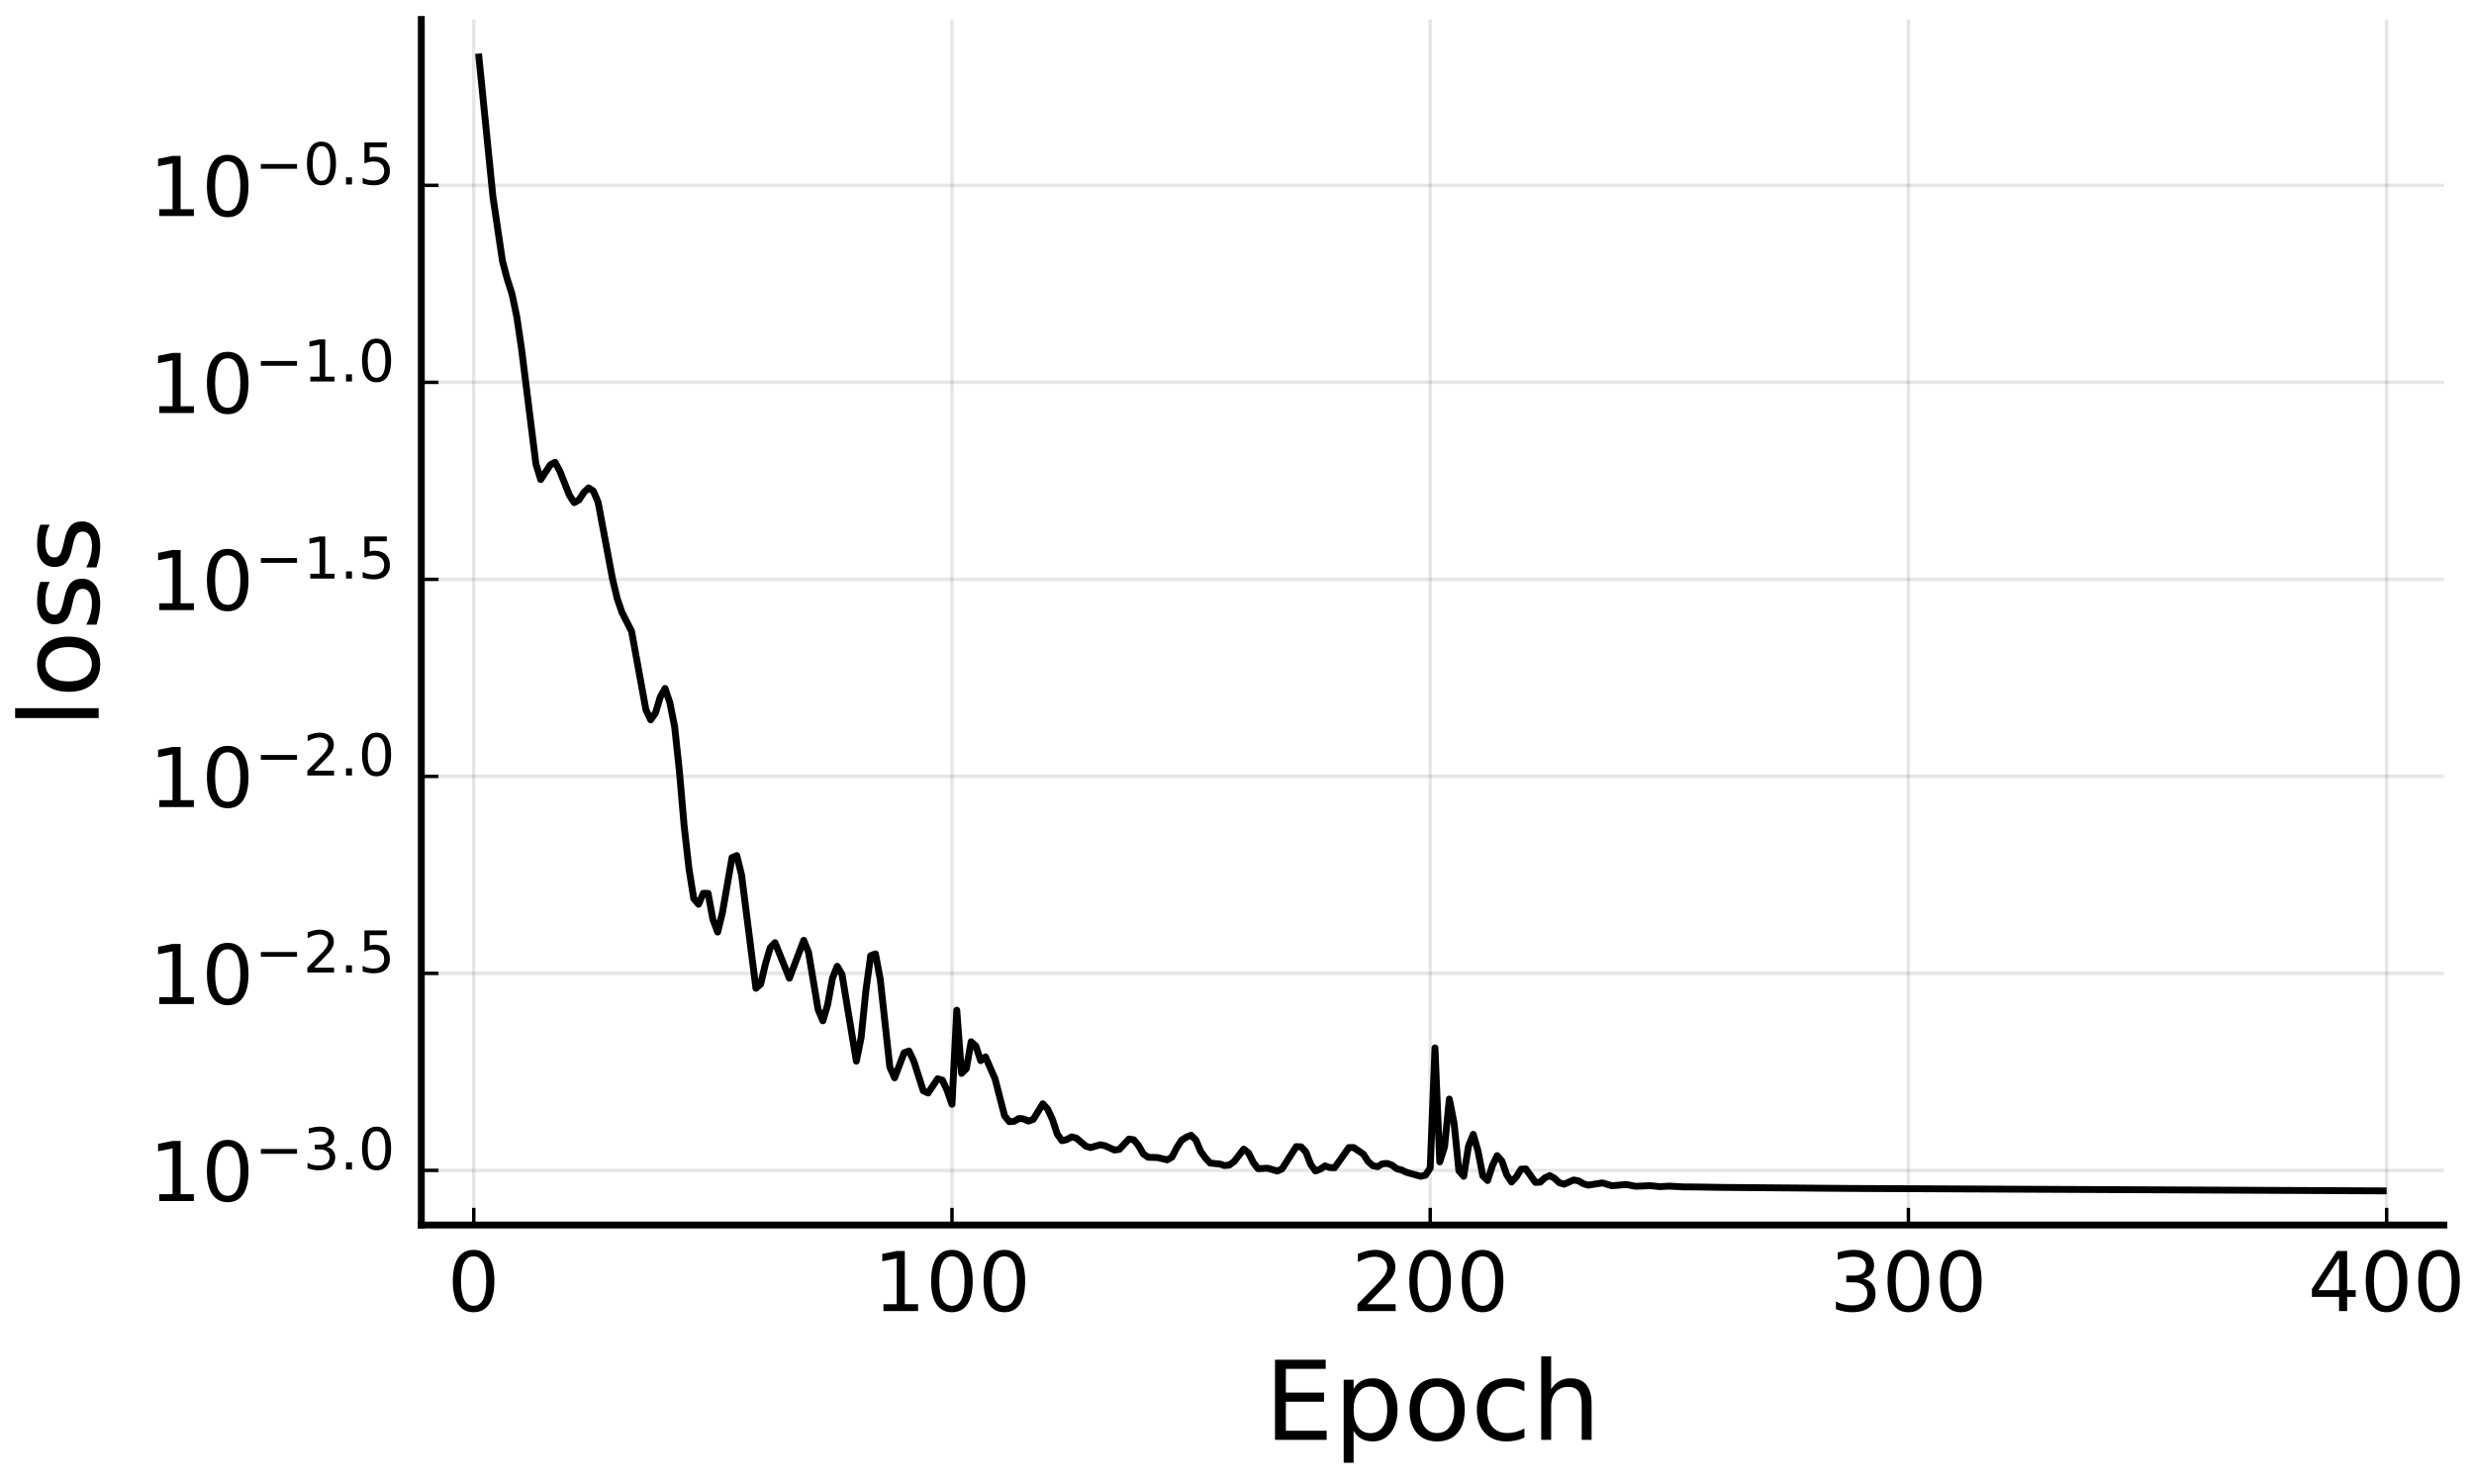
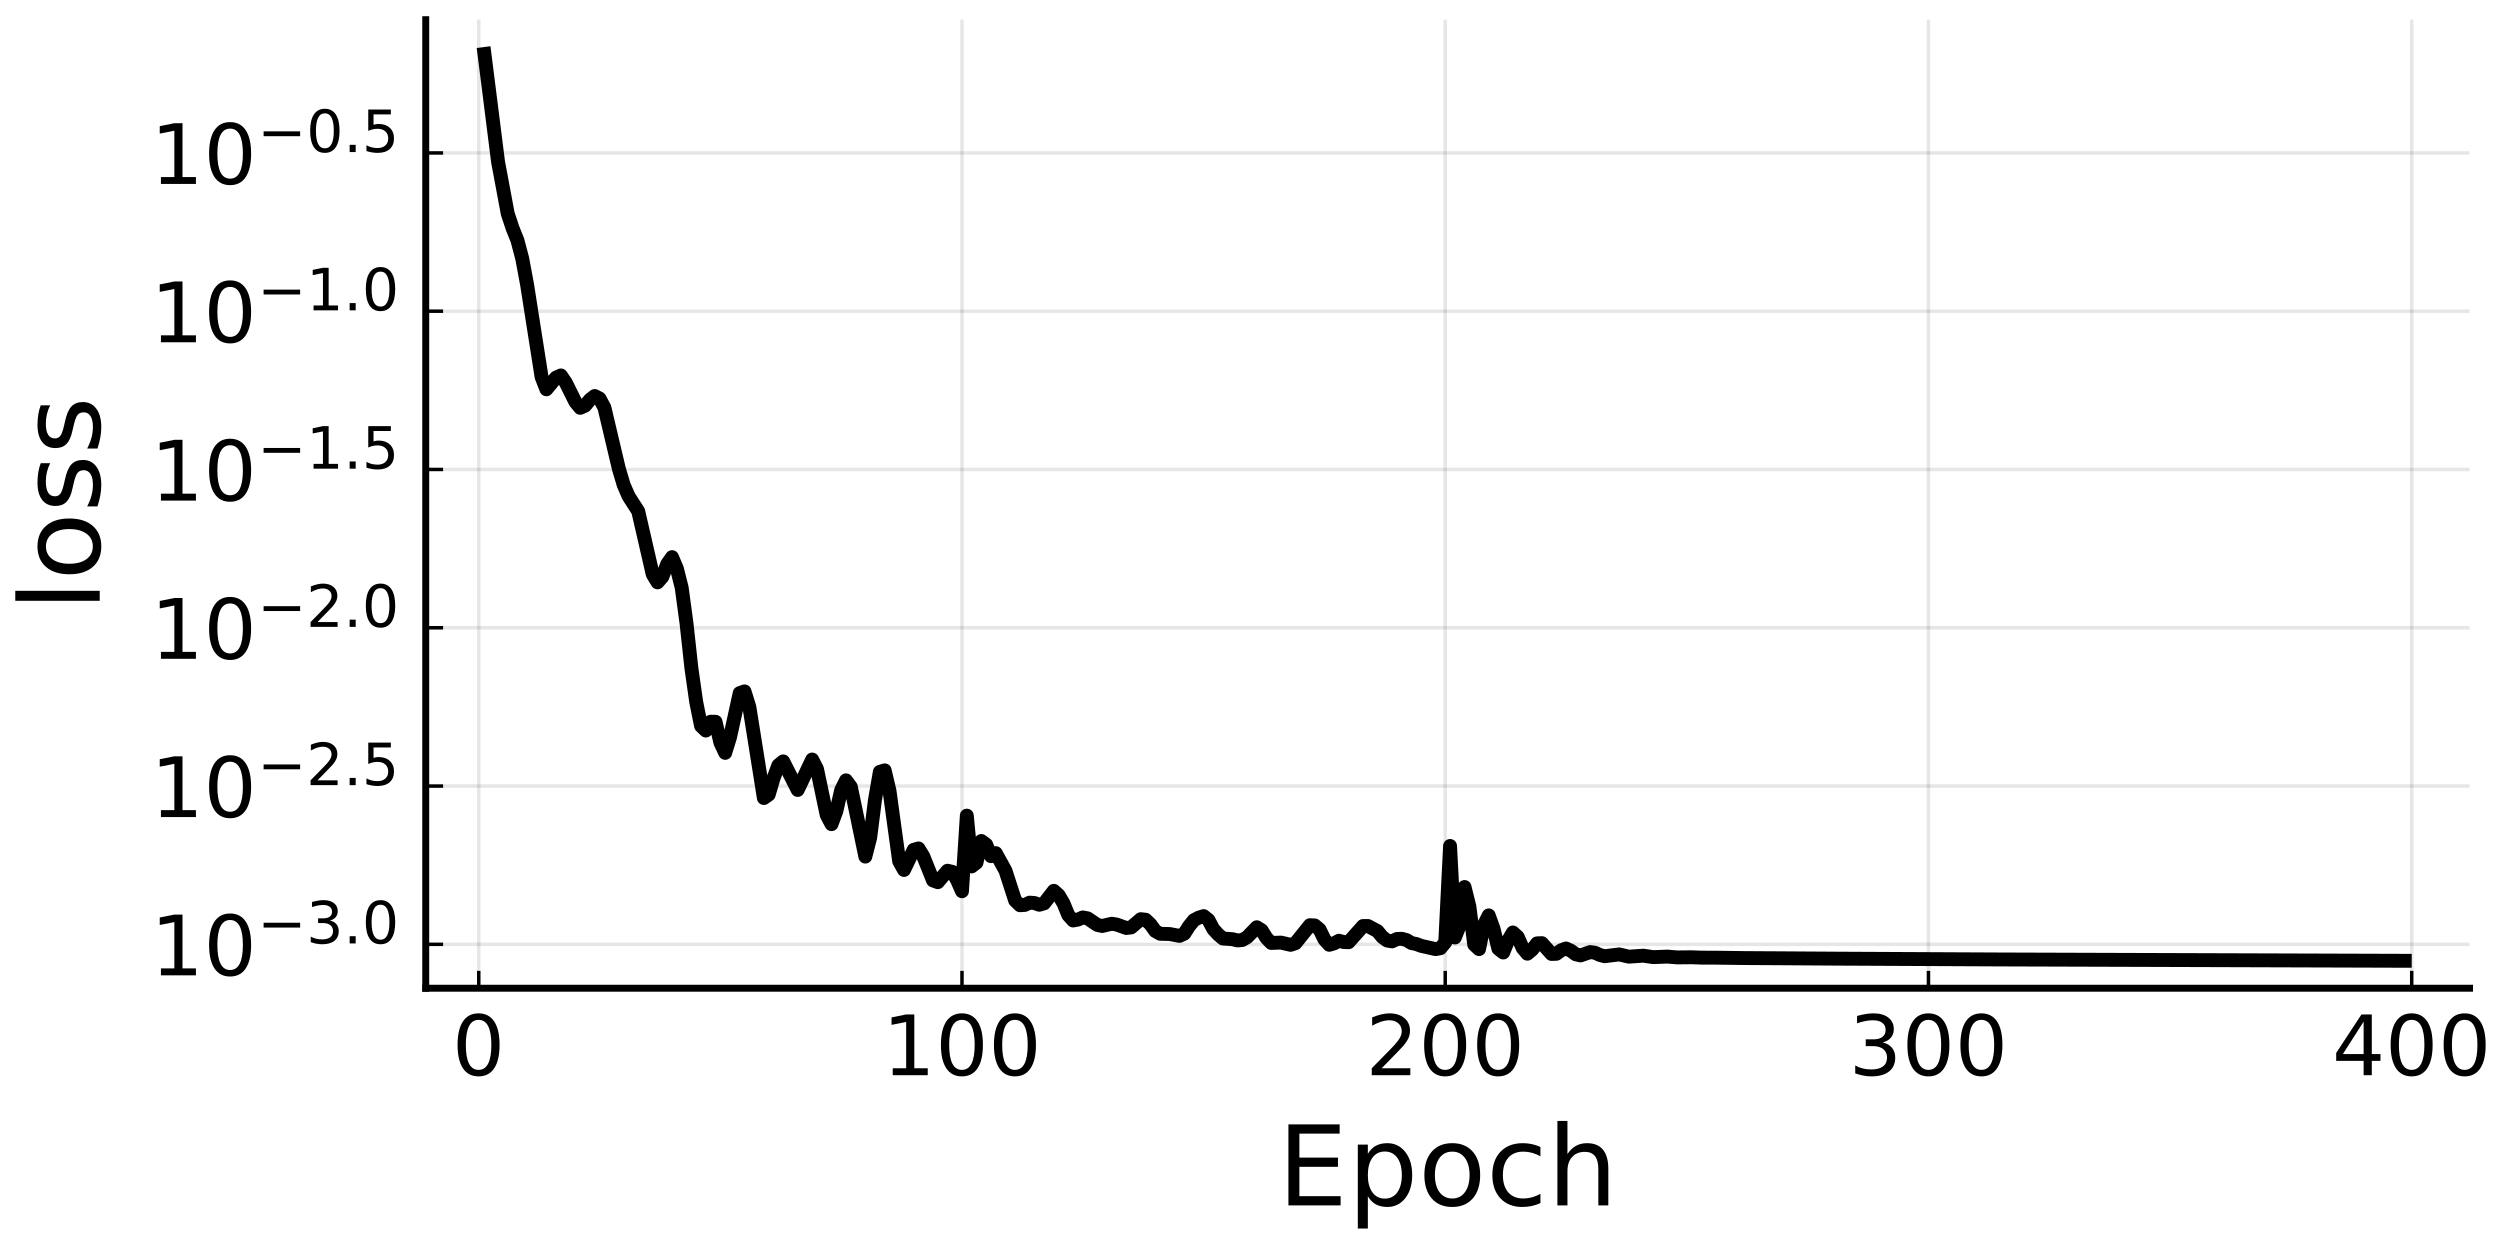
- <svg xmlns="http://www.w3.org/2000/svg" xmlns:xlink="http://www.w3.org/1999/xlink" height="216pt" version="1.1" viewBox="0 0 360 216" width="360pt">
+ <svg xmlns="http://www.w3.org/2000/svg" xmlns:xlink="http://www.w3.org/1999/xlink" height="180pt" version="1.1" viewBox="0 0 360 180" width="360pt">
  <defs>
    <style type="text/css">*{stroke-linecap:butt;stroke-linejoin:round;}</style>
  </defs>
  <g id="figure_1">
    <g id="patch_1">
-       <path d="M 0 216  L 360 216  L 360 0  L 0 0  z " style="fill:#ffffff;" />
+       <path d="M 0 180  L 360 180  L 360 0  L 0 0  z " style="fill:#ffffff;" />
    </g>
    <g id="axes_1">
      <g id="patch_2">
-         <path d="M 61.306 178.305  L 355.615 178.305  L 355.615 2.835  L 61.306 2.835  z " style="fill:#ffffff;" />
+         <path d="M 61.306 142.305  L 355.615 142.305  L 355.615 2.835  L 61.306 2.835  z " style="fill:#ffffff;" />
      </g>
      <g id="matplotlib.axis_1">
        <g id="xtick_1">
          <g id="line2d_1">
-             <path clip-path="url(#p124ca6c776)" d="M 68.94 178.305  L 68.94 2.835  " style="fill:none;stroke:#000000;stroke-linecap:square;stroke-opacity:0.1;stroke-width:0.5;" />
+             <path clip-path="url(#pbdd02f224d)" d="M 68.94 142.305  L 68.94 2.835  " style="fill:none;stroke:#000000;stroke-linecap:square;stroke-opacity:0.1;stroke-width:0.5;" />
          </g>
          <g id="line2d_2">
            <defs>
-               <path d="M 0 0  L 0 -2.5  " id="m32848c033d" style="stroke:#000000;stroke-width:0.5;" />
-             </defs>
-             <g>
-               <use style="stroke:#000000;stroke-width:0.5;" x="68.94" xlink:href="#m32848c033d" y="178.305" />
+               <path d="M 0 0  L 0 -2.5  " id="m0e4510adb6" style="stroke:#000000;stroke-width:0.5;" />
+             </defs>
+             <g>
+               <use style="stroke:#000000;stroke-width:0.5;" x="68.94" xlink:href="#m0e4510adb6" y="142.305" />
            </g>
          </g>
          <g id="text_1">
-             <g transform="translate(65.0995 190.9235)scale(0.12 -0.12)">
+             <g transform="translate(65.0995 154.9235)scale(0.12 -0.12)">
              <defs>
                <path d="M 31.781 66.406  Q 24.172 66.406 20.328 58.906  Q 16.5 51.422 16.5 36.375  Q 16.5 21.391 20.328 13.891  Q 24.172 6.391 31.781 6.391  Q 39.453 6.391 43.281 13.891  Q 47.125 21.391 47.125 36.375  Q 47.125 51.422 43.281 58.906  Q 39.453 66.406 31.781 66.406  z M 31.781 74.219  Q 44.047 74.219 50.516 64.516  Q 56.984 54.828 56.984 36.375  Q 56.984 17.969 50.516 8.266  Q 44.047 -1.422 31.781 -1.422  Q 19.531 -1.422 13.062 8.266  Q 6.594 17.969 6.594 36.375  Q 6.594 54.828 13.062 64.516  Q 19.531 74.219 31.781 74.219  z " id="DejaVuSans-48" />
              </defs>
              <use transform="translate(0 0.78125)" xlink:href="#DejaVuSans-48" />
            </g>
          </g>
        </g>
        <g id="xtick_2">
          <g id="line2d_3">
-             <path clip-path="url(#p124ca6c776)" d="M 138.526 178.305  L 138.526 2.835  " style="fill:none;stroke:#000000;stroke-linecap:square;stroke-opacity:0.1;stroke-width:0.5;" />
+             <path clip-path="url(#pbdd02f224d)" d="M 138.526 142.305  L 138.526 2.835  " style="fill:none;stroke:#000000;stroke-linecap:square;stroke-opacity:0.1;stroke-width:0.5;" />
          </g>
          <g id="line2d_4">
            <g>
-               <use style="stroke:#000000;stroke-width:0.5;" x="138.526" xlink:href="#m32848c033d" y="178.305" />
+               <use style="stroke:#000000;stroke-width:0.5;" x="138.526" xlink:href="#m0e4510adb6" y="142.305" />
            </g>
          </g>
          <g id="text_2">
-             <g transform="translate(127.0661 190.9235)scale(0.12 -0.12)">
+             <g transform="translate(127.0661 154.9235)scale(0.12 -0.12)">
              <defs>
                <path d="M 12.406 8.297  L 28.516 8.297  L 28.516 63.922  L 10.984 60.406  L 10.984 69.391  L 28.422 72.906  L 38.281 72.906  L 38.281 8.297  L 54.391 8.297  L 54.391 0  L 12.406 0  z " id="DejaVuSans-49" />
              </defs>
              <use transform="translate(0 0.78125)" xlink:href="#DejaVuSans-49" />
              <use transform="translate(63.62305 0.78125)" xlink:href="#DejaVuSans-48" />
              <use transform="translate(127.2461 0.78125)" xlink:href="#DejaVuSans-48" />
            </g>
          </g>
        </g>
        <g id="xtick_3">
          <g id="line2d_5">
-             <path clip-path="url(#p124ca6c776)" d="M 208.113 178.305  L 208.113 2.835  " style="fill:none;stroke:#000000;stroke-linecap:square;stroke-opacity:0.1;stroke-width:0.5;" />
+             <path clip-path="url(#pbdd02f224d)" d="M 208.113 142.305  L 208.113 2.835  " style="fill:none;stroke:#000000;stroke-linecap:square;stroke-opacity:0.1;stroke-width:0.5;" />
          </g>
          <g id="line2d_6">
            <g>
-               <use style="stroke:#000000;stroke-width:0.5;" x="208.113" xlink:href="#m32848c033d" y="178.305" />
+               <use style="stroke:#000000;stroke-width:0.5;" x="208.113" xlink:href="#m0e4510adb6" y="142.305" />
            </g>
          </g>
          <g id="text_3">
-             <g transform="translate(196.6526 190.9235)scale(0.12 -0.12)">
+             <g transform="translate(196.6526 154.9235)scale(0.12 -0.12)">
              <defs>
                <path d="M 19.188 8.297  L 53.609 8.297  L 53.609 0  L 7.328 0  L 7.328 8.297  Q 12.938 14.109 22.625 23.891  Q 32.328 33.688 34.812 36.531  Q 39.547 41.844 41.422 45.531  Q 43.312 49.219 43.312 52.781  Q 43.312 58.594 39.234 62.25  Q 35.156 65.922 28.609 65.922  Q 23.969 65.922 18.812 64.312  Q 13.672 62.703 7.812 59.422  L 7.812 69.391  Q 13.766 71.781 18.938 73  Q 24.125 74.219 28.422 74.219  Q 39.75 74.219 46.484 68.547  Q 53.219 62.891 53.219 53.422  Q 53.219 48.922 51.531 44.891  Q 49.859 40.875 45.406 35.406  Q 44.188 33.984 37.641 27.219  Q 31.109 20.453 19.188 8.297  z " id="DejaVuSans-50" />
              </defs>
              <use transform="translate(0 0.78125)" xlink:href="#DejaVuSans-50" />
              <use transform="translate(63.62305 0.78125)" xlink:href="#DejaVuSans-48" />
              <use transform="translate(127.2461 0.78125)" xlink:href="#DejaVuSans-48" />
            </g>
          </g>
        </g>
        <g id="xtick_4">
          <g id="line2d_7">
-             <path clip-path="url(#p124ca6c776)" d="M 277.699 178.305  L 277.699 2.835  " style="fill:none;stroke:#000000;stroke-linecap:square;stroke-opacity:0.1;stroke-width:0.5;" />
+             <path clip-path="url(#pbdd02f224d)" d="M 277.699 142.305  L 277.699 2.835  " style="fill:none;stroke:#000000;stroke-linecap:square;stroke-opacity:0.1;stroke-width:0.5;" />
          </g>
          <g id="line2d_8">
            <g>
-               <use style="stroke:#000000;stroke-width:0.5;" x="277.699" xlink:href="#m32848c033d" y="178.305" />
+               <use style="stroke:#000000;stroke-width:0.5;" x="277.699" xlink:href="#m0e4510adb6" y="142.305" />
            </g>
          </g>
          <g id="text_4">
-             <g transform="translate(266.2392 190.9235)scale(0.12 -0.12)">
+             <g transform="translate(266.2392 154.9235)scale(0.12 -0.12)">
              <defs>
                <path d="M 40.578 39.312  Q 47.656 37.797 51.625 33  Q 55.609 28.219 55.609 21.188  Q 55.609 10.406 48.188 4.484  Q 40.766 -1.422 27.094 -1.422  Q 22.516 -1.422 17.656 -0.516  Q 12.797 0.391 7.625 2.203  L 7.625 11.719  Q 11.719 9.328 16.594 8.109  Q 21.484 6.891 26.812 6.891  Q 36.078 6.891 40.938 10.547  Q 45.797 14.203 45.797 21.188  Q 45.797 27.641 41.281 31.266  Q 36.766 34.906 28.719 34.906  L 20.219 34.906  L 20.219 43.016  L 29.109 43.016  Q 36.375 43.016 40.234 45.922  Q 44.094 48.828 44.094 54.297  Q 44.094 59.906 40.109 62.906  Q 36.141 65.922 28.719 65.922  Q 24.656 65.922 20.016 65.031  Q 15.375 64.156 9.812 62.312  L 9.812 71.094  Q 15.438 72.656 20.344 73.438  Q 25.25 74.219 29.594 74.219  Q 40.828 74.219 47.359 69.109  Q 53.906 64.016 53.906 55.328  Q 53.906 49.266 50.438 45.094  Q 46.969 40.922 40.578 39.312  z " id="DejaVuSans-51" />
              </defs>
              <use transform="translate(0 0.78125)" xlink:href="#DejaVuSans-51" />
              <use transform="translate(63.62305 0.78125)" xlink:href="#DejaVuSans-48" />
              <use transform="translate(127.2461 0.78125)" xlink:href="#DejaVuSans-48" />
            </g>
          </g>
        </g>
        <g id="xtick_5">
          <g id="line2d_9">
-             <path clip-path="url(#p124ca6c776)" d="M 347.286 178.305  L 347.286 2.835  " style="fill:none;stroke:#000000;stroke-linecap:square;stroke-opacity:0.1;stroke-width:0.5;" />
+             <path clip-path="url(#pbdd02f224d)" d="M 347.286 142.305  L 347.286 2.835  " style="fill:none;stroke:#000000;stroke-linecap:square;stroke-opacity:0.1;stroke-width:0.5;" />
          </g>
          <g id="line2d_10">
            <g>
-               <use style="stroke:#000000;stroke-width:0.5;" x="347.286" xlink:href="#m32848c033d" y="178.305" />
+               <use style="stroke:#000000;stroke-width:0.5;" x="347.286" xlink:href="#m0e4510adb6" y="142.305" />
            </g>
          </g>
          <g id="text_5">
-             <g transform="translate(335.8257 190.9235)scale(0.12 -0.12)">
+             <g transform="translate(335.8257 154.9235)scale(0.12 -0.12)">
              <defs>
                <path d="M 37.797 64.312  L 12.891 25.391  L 37.797 25.391  z M 35.203 72.906  L 47.609 72.906  L 47.609 25.391  L 58.016 25.391  L 58.016 17.188  L 47.609 17.188  L 47.609 0  L 37.797 0  L 37.797 17.188  L 4.891 17.188  L 4.891 26.703  z " id="DejaVuSans-52" />
              </defs>
              <use transform="translate(0 0.78125)" xlink:href="#DejaVuSans-52" />
              <use transform="translate(63.62305 0.78125)" xlink:href="#DejaVuSans-48" />
              <use transform="translate(127.2461 0.78125)" xlink:href="#DejaVuSans-48" />
            </g>
          </g>
        </g>
        <g id="text_6">
-           <g transform="translate(183.963 209.5766)scale(0.16 -0.16)">
+           <g transform="translate(183.963 173.5766)scale(0.16 -0.16)">
            <defs>
              <path d="M 9.812 72.906  L 55.906 72.906  L 55.906 64.594  L 19.672 64.594  L 19.672 43.016  L 54.391 43.016  L 54.391 34.719  L 19.672 34.719  L 19.672 8.297  L 56.781 8.297  L 56.781 0  L 9.812 0  z " id="DejaVuSans-69" />
              <path d="M 18.109 8.203  L 18.109 -20.797  L 9.078 -20.797  L 9.078 54.688  L 18.109 54.688  L 18.109 46.391  Q 20.953 51.266 25.266 53.625  Q 29.594 56 35.594 56  Q 45.562 56 51.781 48.094  Q 58.016 40.188 58.016 27.297  Q 58.016 14.406 51.781 6.484  Q 45.562 -1.422 35.594 -1.422  Q 29.594 -1.422 25.266 0.953  Q 20.953 3.328 18.109 8.203  z M 48.688 27.297  Q 48.688 37.203 44.609 42.844  Q 40.531 48.484 33.406 48.484  Q 26.266 48.484 22.188 42.844  Q 18.109 37.203 18.109 27.297  Q 18.109 17.391 22.188 11.75  Q 26.266 6.109 33.406 6.109  Q 40.531 6.109 44.609 11.75  Q 48.688 17.391 48.688 27.297  z " id="DejaVuSans-112" />
              <path d="M 30.609 48.391  Q 23.391 48.391 19.188 42.75  Q 14.984 37.109 14.984 27.297  Q 14.984 17.484 19.156 11.844  Q 23.344 6.203 30.609 6.203  Q 37.797 6.203 41.984 11.859  Q 46.188 17.531 46.188 27.297  Q 46.188 37.016 41.984 42.703  Q 37.797 48.391 30.609 48.391  z M 30.609 56  Q 42.328 56 49.016 48.375  Q 55.719 40.766 55.719 27.297  Q 55.719 13.875 49.016 6.219  Q 42.328 -1.422 30.609 -1.422  Q 18.844 -1.422 12.172 6.219  Q 5.516 13.875 5.516 27.297  Q 5.516 40.766 12.172 48.375  Q 18.844 56 30.609 56  z " id="DejaVuSans-111" />
              <path d="M 48.781 52.594  L 48.781 44.188  Q 44.969 46.297 41.141 47.344  Q 37.312 48.391 33.406 48.391  Q 24.656 48.391 19.812 42.844  Q 14.984 37.312 14.984 27.297  Q 14.984 17.281 19.812 11.734  Q 24.656 6.203 33.406 6.203  Q 37.312 6.203 41.141 7.25  Q 44.969 8.297 48.781 10.406  L 48.781 2.094  Q 45.016 0.344 40.984 -0.531  Q 36.969 -1.422 32.422 -1.422  Q 20.062 -1.422 12.781 6.344  Q 5.516 14.109 5.516 27.297  Q 5.516 40.672 12.859 48.328  Q 20.219 56 33.016 56  Q 37.156 56 41.109 55.141  Q 45.062 54.297 48.781 52.594  z " id="DejaVuSans-99" />
              <path d="M 54.891 33.016  L 54.891 0  L 45.906 0  L 45.906 32.719  Q 45.906 40.484 42.875 44.328  Q 39.844 48.188 33.797 48.188  Q 26.516 48.188 22.312 43.547  Q 18.109 38.922 18.109 30.906  L 18.109 0  L 9.078 0  L 9.078 75.984  L 18.109 75.984  L 18.109 46.188  Q 21.344 51.125 25.703 53.562  Q 30.078 56 35.797 56  Q 45.219 56 50.047 50.172  Q 54.891 44.344 54.891 33.016  z " id="DejaVuSans-104" />
            </defs>
            <use xlink:href="#DejaVuSans-69" />
            <use x="63.184" xlink:href="#DejaVuSans-112" />
            <use x="126.66" xlink:href="#DejaVuSans-111" />
            <use x="187.842" xlink:href="#DejaVuSans-99" />
            <use x="242.822" xlink:href="#DejaVuSans-104" />
          </g>
        </g>
      </g>
      <g id="matplotlib.axis_2">
        <g id="ytick_1">
          <g id="line2d_11">
-             <path clip-path="url(#p124ca6c776)" d="M 61.306 170.349  L 355.615 170.349  " style="fill:none;stroke:#000000;stroke-linecap:square;stroke-opacity:0.1;stroke-width:0.5;" />
+             <path clip-path="url(#pbdd02f224d)" d="M 61.306 135.981  L 355.615 135.981  " style="fill:none;stroke:#000000;stroke-linecap:square;stroke-opacity:0.1;stroke-width:0.5;" />
          </g>
          <g id="line2d_12">
            <defs>
-               <path d="M 0 0  L 2.5 0  " id="m7ab0bb3e0f" style="stroke:#000000;stroke-width:0.5;" />
-             </defs>
-             <g>
-               <use style="stroke:#000000;stroke-width:0.5;" x="61.306" xlink:href="#m7ab0bb3e0f" y="170.349" />
+               <path d="M 0 0  L 2.5 0  " id="m693c885772" style="stroke:#000000;stroke-width:0.5;" />
+             </defs>
+             <g>
+               <use style="stroke:#000000;stroke-width:0.5;" x="61.306" xlink:href="#m693c885772" y="135.981" />
            </g>
          </g>
          <g id="text_7">
-             <g transform="translate(21.68586 174.9081)scale(0.12 -0.12)">
+             <g transform="translate(21.68586 140.5405)scale(0.12 -0.12)">
              <defs>
                <path d="M 10.594 35.5  L 73.188 35.5  L 73.188 27.203  L 10.594 27.203  z " id="DejaVuSans-8722" />
                <path d="M 10.688 12.406  L 21 12.406  L 21 0  L 10.688 0  z " id="DejaVuSans-46" />
              </defs>
              <use transform="translate(0 0.765625)" xlink:href="#DejaVuSans-49" />
              <use transform="translate(63.62305 0.765625)" xlink:href="#DejaVuSans-48" />
              <use transform="translate(128.2031 39.04688)scale(0.7)" xlink:href="#DejaVuSans-8722" />
              <use transform="translate(186.8555 39.04688)scale(0.7)" xlink:href="#DejaVuSans-51" />
              <use transform="translate(231.3916 39.04688)scale(0.7)" xlink:href="#DejaVuSans-46" />
              <use transform="translate(253.6426 39.04688)scale(0.7)" xlink:href="#DejaVuSans-48" />
            </g>
          </g>
        </g>
        <g id="ytick_2">
          <g id="line2d_13">
-             <path clip-path="url(#p124ca6c776)" d="M 61.306 141.675  L 355.615 141.675  " style="fill:none;stroke:#000000;stroke-linecap:square;stroke-opacity:0.1;stroke-width:0.5;" />
+             <path clip-path="url(#pbdd02f224d)" d="M 61.306 113.19  L 355.615 113.19  " style="fill:none;stroke:#000000;stroke-linecap:square;stroke-opacity:0.1;stroke-width:0.5;" />
          </g>
          <g id="line2d_14">
            <g>
-               <use style="stroke:#000000;stroke-width:0.5;" x="61.306" xlink:href="#m7ab0bb3e0f" y="141.675" />
+               <use style="stroke:#000000;stroke-width:0.5;" x="61.306" xlink:href="#m693c885772" y="113.19" />
            </g>
          </g>
          <g id="text_8">
-             <g transform="translate(21.68586 146.2336)scale(0.12 -0.12)">
+             <g transform="translate(21.68586 117.7489)scale(0.12 -0.12)">
              <defs>
                <path d="M 10.797 72.906  L 49.516 72.906  L 49.516 64.594  L 19.828 64.594  L 19.828 46.734  Q 21.969 47.469 24.109 47.828  Q 26.266 48.188 28.422 48.188  Q 40.625 48.188 47.75 41.5  Q 54.891 34.812 54.891 23.391  Q 54.891 11.625 47.562 5.094  Q 40.234 -1.422 26.906 -1.422  Q 22.312 -1.422 17.547 -0.641  Q 12.797 0.141 7.719 1.703  L 7.719 11.625  Q 12.109 9.234 16.797 8.062  Q 21.484 6.891 26.703 6.891  Q 35.156 6.891 40.078 11.328  Q 45.016 15.766 45.016 23.391  Q 45.016 31 40.078 35.438  Q 35.156 39.891 26.703 39.891  Q 22.75 39.891 18.812 39.016  Q 14.891 38.141 10.797 36.281  z " id="DejaVuSans-53" />
              </defs>
              <use transform="translate(0 0.765625)" xlink:href="#DejaVuSans-49" />
              <use transform="translate(63.62305 0.765625)" xlink:href="#DejaVuSans-48" />
              <use transform="translate(128.2031 39.04688)scale(0.7)" xlink:href="#DejaVuSans-8722" />
              <use transform="translate(186.8555 39.04688)scale(0.7)" xlink:href="#DejaVuSans-50" />
              <use transform="translate(231.3916 39.04688)scale(0.7)" xlink:href="#DejaVuSans-46" />
              <use transform="translate(253.6426 39.04688)scale(0.7)" xlink:href="#DejaVuSans-53" />
            </g>
          </g>
        </g>
        <g id="ytick_3">
          <g id="line2d_15">
-             <path clip-path="url(#p124ca6c776)" d="M 61.306 113  L 355.615 113  " style="fill:none;stroke:#000000;stroke-linecap:square;stroke-opacity:0.1;stroke-width:0.5;" />
+             <path clip-path="url(#pbdd02f224d)" d="M 61.306 90.398  L 355.615 90.398  " style="fill:none;stroke:#000000;stroke-linecap:square;stroke-opacity:0.1;stroke-width:0.5;" />
          </g>
          <g id="line2d_16">
            <g>
-               <use style="stroke:#000000;stroke-width:0.5;" x="61.306" xlink:href="#m7ab0bb3e0f" y="113" />
+               <use style="stroke:#000000;stroke-width:0.5;" x="61.306" xlink:href="#m693c885772" y="90.398" />
            </g>
          </g>
          <g id="text_9">
-             <g transform="translate(21.68586 117.559)scale(0.12 -0.12)">
+             <g transform="translate(21.68586 94.95725)scale(0.12 -0.12)">
              <use transform="translate(0 0.765625)" xlink:href="#DejaVuSans-49" />
              <use transform="translate(63.62305 0.765625)" xlink:href="#DejaVuSans-48" />
              <use transform="translate(128.2031 39.04688)scale(0.7)" xlink:href="#DejaVuSans-8722" />
              <use transform="translate(186.8555 39.04688)scale(0.7)" xlink:href="#DejaVuSans-50" />
              <use transform="translate(231.3916 39.04688)scale(0.7)" xlink:href="#DejaVuSans-46" />
              <use transform="translate(253.6426 39.04688)scale(0.7)" xlink:href="#DejaVuSans-48" />
            </g>
          </g>
        </g>
        <g id="ytick_4">
          <g id="line2d_17">
-             <path clip-path="url(#p124ca6c776)" d="M 61.306 84.325  L 355.615 84.325  " style="fill:none;stroke:#000000;stroke-linecap:square;stroke-opacity:0.1;stroke-width:0.5;" />
+             <path clip-path="url(#pbdd02f224d)" d="M 61.306 67.607  L 355.615 67.607  " style="fill:none;stroke:#000000;stroke-linecap:square;stroke-opacity:0.1;stroke-width:0.5;" />
          </g>
          <g id="line2d_18">
            <g>
-               <use style="stroke:#000000;stroke-width:0.5;" x="61.306" xlink:href="#m7ab0bb3e0f" y="84.325" />
+               <use style="stroke:#000000;stroke-width:0.5;" x="61.306" xlink:href="#m693c885772" y="67.607" />
            </g>
          </g>
          <g id="text_10">
-             <g transform="translate(21.68586 88.88449)scale(0.12 -0.12)">
+             <g transform="translate(21.68586 72.16564)scale(0.12 -0.12)">
              <use transform="translate(0 0.684375)" xlink:href="#DejaVuSans-49" />
              <use transform="translate(63.62305 0.684375)" xlink:href="#DejaVuSans-48" />
              <use transform="translate(128.2031 38.96563)scale(0.7)" xlink:href="#DejaVuSans-8722" />
              <use transform="translate(186.8555 38.96563)scale(0.7)" xlink:href="#DejaVuSans-49" />
              <use transform="translate(231.3916 38.96563)scale(0.7)" xlink:href="#DejaVuSans-46" />
              <use transform="translate(253.6426 38.96563)scale(0.7)" xlink:href="#DejaVuSans-53" />
            </g>
          </g>
        </g>
        <g id="ytick_5">
          <g id="line2d_19">
-             <path clip-path="url(#p124ca6c776)" d="M 61.306 55.651  L 355.615 55.651  " style="fill:none;stroke:#000000;stroke-linecap:square;stroke-opacity:0.1;stroke-width:0.5;" />
+             <path clip-path="url(#pbdd02f224d)" d="M 61.306 44.815  L 355.615 44.815  " style="fill:none;stroke:#000000;stroke-linecap:square;stroke-opacity:0.1;stroke-width:0.5;" />
          </g>
          <g id="line2d_20">
            <g>
-               <use style="stroke:#000000;stroke-width:0.5;" x="61.306" xlink:href="#m7ab0bb3e0f" y="55.651" />
+               <use style="stroke:#000000;stroke-width:0.5;" x="61.306" xlink:href="#m693c885772" y="44.815" />
            </g>
          </g>
          <g id="text_11">
-             <g transform="translate(21.68586 60.20994)scale(0.12 -0.12)">
+             <g transform="translate(21.68586 49.37403)scale(0.12 -0.12)">
              <use transform="translate(0 0.765625)" xlink:href="#DejaVuSans-49" />
              <use transform="translate(63.62305 0.765625)" xlink:href="#DejaVuSans-48" />
              <use transform="translate(128.2031 39.04688)scale(0.7)" xlink:href="#DejaVuSans-8722" />
              <use transform="translate(186.8555 39.04688)scale(0.7)" xlink:href="#DejaVuSans-49" />
              <use transform="translate(231.3916 39.04688)scale(0.7)" xlink:href="#DejaVuSans-46" />
              <use transform="translate(253.6426 39.04688)scale(0.7)" xlink:href="#DejaVuSans-48" />
            </g>
          </g>
        </g>
        <g id="ytick_6">
          <g id="line2d_21">
-             <path clip-path="url(#p124ca6c776)" d="M 61.306 26.976  L 355.615 26.976  " style="fill:none;stroke:#000000;stroke-linecap:square;stroke-opacity:0.1;stroke-width:0.5;" />
+             <path clip-path="url(#pbdd02f224d)" d="M 61.306 22.023  L 355.615 22.023  " style="fill:none;stroke:#000000;stroke-linecap:square;stroke-opacity:0.1;stroke-width:0.5;" />
          </g>
          <g id="line2d_22">
            <g>
-               <use style="stroke:#000000;stroke-width:0.5;" x="61.306" xlink:href="#m7ab0bb3e0f" y="26.976" />
+               <use style="stroke:#000000;stroke-width:0.5;" x="61.306" xlink:href="#m693c885772" y="22.023" />
            </g>
          </g>
          <g id="text_12">
-             <g transform="translate(21.68586 31.53539)scale(0.12 -0.12)">
+             <g transform="translate(21.68586 26.58242)scale(0.12 -0.12)">
              <use transform="translate(0 0.765625)" xlink:href="#DejaVuSans-49" />
              <use transform="translate(63.62305 0.765625)" xlink:href="#DejaVuSans-48" />
              <use transform="translate(128.2031 39.04688)scale(0.7)" xlink:href="#DejaVuSans-8722" />
              <use transform="translate(186.8555 39.04688)scale(0.7)" xlink:href="#DejaVuSans-48" />
              <use transform="translate(231.3916 39.04688)scale(0.7)" xlink:href="#DejaVuSans-46" />
              <use transform="translate(253.6426 39.04688)scale(0.7)" xlink:href="#DejaVuSans-53" />
            </g>
          </g>
        </g>
        <g id="text_13">
-           <g transform="translate(14.35836 106.0225)rotate(-90)scale(0.16 -0.16)">
+           <g transform="translate(14.35836 88.0225)rotate(-90)scale(0.16 -0.16)">
            <defs>
              <path d="M 9.422 75.984  L 18.406 75.984  L 18.406 0  L 9.422 0  z " id="DejaVuSans-108" />
              <path d="M 44.281 53.078  L 44.281 44.578  Q 40.484 46.531 36.375 47.5  Q 32.281 48.484 27.875 48.484  Q 21.188 48.484 17.844 46.438  Q 14.5 44.391 14.5 40.281  Q 14.5 37.156 16.891 35.375  Q 19.281 33.594 26.516 31.984  L 29.594 31.297  Q 39.156 29.25 43.188 25.516  Q 47.219 21.781 47.219 15.094  Q 47.219 7.469 41.188 3.016  Q 35.156 -1.422 24.609 -1.422  Q 20.219 -1.422 15.453 -0.562  Q 10.688 0.297 5.422 2  L 5.422 11.281  Q 10.406 8.688 15.234 7.391  Q 20.062 6.109 24.812 6.109  Q 31.156 6.109 34.562 8.281  Q 37.984 10.453 37.984 14.406  Q 37.984 18.062 35.516 20.016  Q 33.062 21.969 24.703 23.781  L 21.578 24.516  Q 13.234 26.266 9.516 29.906  Q 5.812 33.547 5.812 39.891  Q 5.812 47.609 11.281 51.797  Q 16.75 56 26.812 56  Q 31.781 56 36.172 55.266  Q 40.578 54.547 44.281 53.078  z " id="DejaVuSans-115" />
            </defs>
            <use xlink:href="#DejaVuSans-108" />
            <use x="27.783" xlink:href="#DejaVuSans-111" />
            <use x="88.965" xlink:href="#DejaVuSans-115" />
            <use x="141.064" xlink:href="#DejaVuSans-115" />
          </g>
        </g>
      </g>
      <g id="line2d_23">
-         <path clip-path="url(#p124ca6c776)" d="M 69.635 7.801  L 71.723 28.608  L 73.115 37.982  L 73.811 40.62  L 74.506 42.794  L 75.202 46.11  L 75.898 50.83  L 77.986 67.556  L 78.682 69.798  L 80.073 67.671  L 80.769 67.286  L 81.465 68.572  L 82.857 72.091  L 83.553 73.154  L 84.249 72.765  L 84.944 71.693  L 85.64 71.013  L 86.336 71.467  L 87.032 73.097  L 89.12 84.214  L 89.815 87.138  L 90.511 89.155  L 91.903 91.886  L 93.991 103.317  L 94.687 104.771  L 95.382 103.771  L 96.078 101.453  L 96.774 100.206  L 97.47 102.275  L 98.166 105.744  L 98.862 112.251  L 99.558 120.28  L 100.253 126.442  L 100.949 130.787  L 101.645 131.621  L 102.341 130.018  L 103.037 130.032  L 103.733 133.805  L 104.429 135.665  L 105.125 132.824  L 106.516 124.836  L 107.212 124.528  L 107.908 127.345  L 109.996 143.847  L 110.691 143.231  L 111.387 140.277  L 112.083 137.924  L 112.779 137.208  L 114.867 142.384  L 116.954 136.871  L 117.65 138.593  L 119.042 146.926  L 119.738 148.583  L 120.434 146.218  L 121.129 142.406  L 121.825 140.644  L 122.521 141.823  L 124.609 154.456  L 125.305 151.035  L 126 144.158  L 126.696 139.102  L 127.392 138.837  L 128.088 142.535  L 129.48 155.305  L 130.176 156.877  L 131.567 153.23  L 132.263 152.978  L 132.959 154.418  L 134.351 158.771  L 135.047 159.092  L 136.438 157.021  L 137.134 157.218  L 137.83 158.744  L 138.526 160.734  L 139.222 147.035  L 139.918 156.232  L 140.614 155.557  L 141.31 151.627  L 142.005 152.269  L 142.701 154.38  L 143.397 153.833  L 144.789 157.011  L 146.181 162.413  L 146.876 163.267  L 147.572 163.212  L 148.268 162.798  L 148.964 162.865  L 149.66 163.182  L 150.356 162.924  L 151.748 160.66  L 152.443 161.433  L 153.139 162.92  L 153.835 165.055  L 154.531 166.03  L 155.227 165.868  L 155.923 165.478  L 156.619 165.646  L 158.01 166.834  L 158.706 167.031  L 160.098 166.622  L 160.794 166.765  L 162.185 167.392  L 162.881 167.291  L 164.273 165.795  L 164.969 165.895  L 165.665 166.727  L 166.361 167.946  L 167.057 168.439  L 168.448 168.488  L 169.84 168.821  L 170.536 168.422  L 171.232 167.053  L 171.928 165.974  L 172.623 165.517  L 173.319 165.237  L 174.015 165.929  L 174.711 167.581  L 175.407 168.551  L 176.103 169.294  L 177.495 169.424  L 178.19 169.647  L 178.886 169.572  L 179.582 169.064  L 180.974 167.26  L 181.67 167.804  L 182.366 169.197  L 183.061 170.104  L 184.453 170.035  L 185.845 170.442  L 186.541 170.15  L 188.628 166.889  L 189.324 166.929  L 190.02 167.663  L 190.716 169.465  L 191.412 170.434  L 192.108 170.18  L 192.804 169.702  L 193.499 169.937  L 194.195 169.97  L 196.283 167.03  L 196.979 167.028  L 198.37 167.971  L 199.066 169.041  L 199.762 169.666  L 200.458 169.815  L 201.154 169.39  L 201.85 169.344  L 202.546 169.582  L 203.242 170.115  L 203.937 170.29  L 204.633 170.624  L 206.721 171.216  L 207.417 171.057  L 208.113 170.001  L 208.808 152.528  L 209.504 169.115  L 210.2 166.92  L 210.896 159.97  L 211.592 163.5  L 212.288 170.404  L 212.984 171.213  L 213.68 166.843  L 214.375 165.107  L 215.071 167.537  L 215.767 171.144  L 216.463 171.833  L 217.159 169.678  L 217.855 168.206  L 218.551 168.999  L 219.246 170.994  L 219.942 172.047  L 220.638 171.308  L 221.334 170.175  L 222.03 170.139  L 223.422 172.097  L 224.118 172.069  L 224.813 171.425  L 225.509 171.108  L 226.205 171.507  L 226.901 172.155  L 227.597 172.361  L 228.989 171.752  L 229.684 171.877  L 230.38 172.278  L 231.076 172.506  L 233.164 172.176  L 234.556 172.588  L 236.643 172.408  L 238.035 172.67  L 240.122 172.575  L 241.514 172.72  L 242.906 172.644  L 244.993 172.76  L 247.081 172.772  L 250.56 172.83  L 269.349 172.982  L 347.286 173.339  L 347.286 173.339  " style="fill:none;stroke:#000000;" />
+         <path clip-path="url(#pbdd02f224d)" d="M 69.635 6.782  L 71.723 23.321  L 73.115 30.771  L 73.811 32.868  L 74.506 34.596  L 75.202 37.232  L 75.898 40.983  L 77.986 54.278  L 78.682 56.06  L 80.073 54.369  L 80.769 54.063  L 81.465 55.085  L 82.857 57.883  L 83.553 58.727  L 84.249 58.418  L 84.944 57.566  L 85.64 57.025  L 86.336 57.386  L 87.032 58.682  L 89.12 67.518  L 89.815 69.842  L 90.511 71.445  L 91.903 73.616  L 93.991 82.702  L 94.687 83.858  L 95.382 83.063  L 96.078 81.221  L 96.774 80.229  L 97.47 81.874  L 98.166 84.631  L 98.862 89.803  L 99.558 96.185  L 100.253 101.082  L 100.949 104.536  L 101.645 105.199  L 102.341 103.924  L 103.037 103.936  L 103.733 106.935  L 104.429 108.413  L 105.125 106.155  L 106.516 99.806  L 107.212 99.561  L 107.908 101.8  L 109.996 114.917  L 110.691 114.427  L 111.387 112.079  L 112.083 110.209  L 112.779 109.64  L 114.867 113.754  L 116.954 109.372  L 117.65 110.741  L 119.042 117.364  L 119.738 118.681  L 120.434 116.801  L 121.129 113.771  L 121.825 112.37  L 122.521 113.308  L 124.609 123.349  L 125.305 120.63  L 126 115.164  L 126.696 111.145  L 127.392 110.934  L 128.088 113.874  L 129.48 124.024  L 130.176 125.273  L 131.567 122.375  L 132.263 122.175  L 132.959 123.319  L 134.351 126.779  L 135.047 127.034  L 136.438 125.388  L 137.134 125.544  L 137.83 126.758  L 138.526 128.339  L 139.222 117.451  L 139.918 124.761  L 140.614 124.224  L 141.31 121.1  L 142.005 121.611  L 142.701 123.289  L 143.397 122.854  L 144.789 125.38  L 146.181 129.674  L 146.876 130.353  L 147.572 130.308  L 148.268 129.98  L 148.964 130.033  L 149.66 130.285  L 150.356 130.08  L 151.748 128.28  L 152.443 128.895  L 153.139 130.076  L 153.835 131.773  L 154.531 132.549  L 155.227 132.419  L 155.923 132.11  L 156.619 132.243  L 158.01 133.188  L 158.706 133.344  L 160.098 133.019  L 160.794 133.133  L 162.185 133.631  L 162.881 133.551  L 164.273 132.362  L 164.969 132.441  L 165.665 133.102  L 166.361 134.071  L 167.057 134.463  L 168.448 134.502  L 169.84 134.767  L 170.536 134.45  L 171.232 133.362  L 171.928 132.504  L 172.623 132.141  L 173.319 131.918  L 174.015 132.468  L 174.711 133.782  L 175.407 134.553  L 176.103 135.143  L 177.495 135.246  L 178.19 135.423  L 178.886 135.364  L 179.582 134.96  L 180.974 133.526  L 181.67 133.958  L 182.366 135.065  L 183.061 135.786  L 184.453 135.732  L 185.845 136.055  L 186.541 135.824  L 188.628 133.231  L 189.324 133.263  L 190.02 133.846  L 190.716 135.279  L 191.412 136.049  L 192.108 135.847  L 192.804 135.467  L 193.499 135.654  L 194.195 135.68  L 196.283 133.343  L 196.979 133.341  L 198.37 134.091  L 199.066 134.942  L 199.762 135.439  L 200.458 135.557  L 201.154 135.219  L 201.85 135.182  L 202.546 135.372  L 203.242 135.796  L 203.937 135.934  L 204.633 136.2  L 206.721 136.671  L 207.417 136.544  L 208.113 135.705  L 208.808 121.817  L 209.504 135.001  L 210.2 133.256  L 210.896 127.731  L 211.592 130.537  L 212.288 136.025  L 212.984 136.668  L 213.68 133.195  L 214.375 131.815  L 215.071 133.747  L 215.767 136.614  L 216.463 137.161  L 217.159 135.448  L 217.855 134.278  L 218.551 134.909  L 219.246 136.494  L 219.942 137.331  L 220.638 136.744  L 221.334 135.843  L 222.03 135.814  L 223.422 137.371  L 224.118 137.348  L 224.813 136.837  L 225.509 136.585  L 226.205 136.902  L 226.901 137.417  L 227.597 137.581  L 228.989 137.097  L 229.684 137.196  L 230.38 137.515  L 231.076 137.696  L 233.164 137.434  L 234.556 137.761  L 236.643 137.618  L 238.035 137.826  L 240.122 137.751  L 241.514 137.866  L 243.602 137.846  L 244.993 137.898  L 247.081 137.907  L 251.256 137.961  L 256.127 137.99  L 264.478 138.046  L 288.137 138.163  L 347.286 138.358  L 347.286 138.358  " style="fill:none;stroke:#000000;stroke-width:2;" />
      </g>
      <g id="patch_3">
-         <path d="M 61.306 178.305  L 61.306 2.835  " style="fill:none;stroke:#000000;stroke-linecap:square;stroke-linejoin:miter;" />
+         <path d="M 61.306 142.305  L 61.306 2.835  " style="fill:none;stroke:#000000;stroke-linecap:square;stroke-linejoin:miter;" />
      </g>
      <g id="patch_4">
-         <path d="M 61.306 178.305  L 355.615 178.305  " style="fill:none;stroke:#000000;stroke-linecap:square;stroke-linejoin:miter;" />
+         <path d="M 61.306 142.305  L 355.615 142.305  " style="fill:none;stroke:#000000;stroke-linecap:square;stroke-linejoin:miter;" />
      </g>
    </g>
  </g>
  <defs>
-     <clipPath id="p124ca6c776">
-       <rect height="175.471" width="294.309" x="61.306" y="2.835" />
+     <clipPath id="pbdd02f224d">
+       <rect height="139.471" width="294.309" x="61.306" y="2.835" />
    </clipPath>
  </defs>
</svg>
